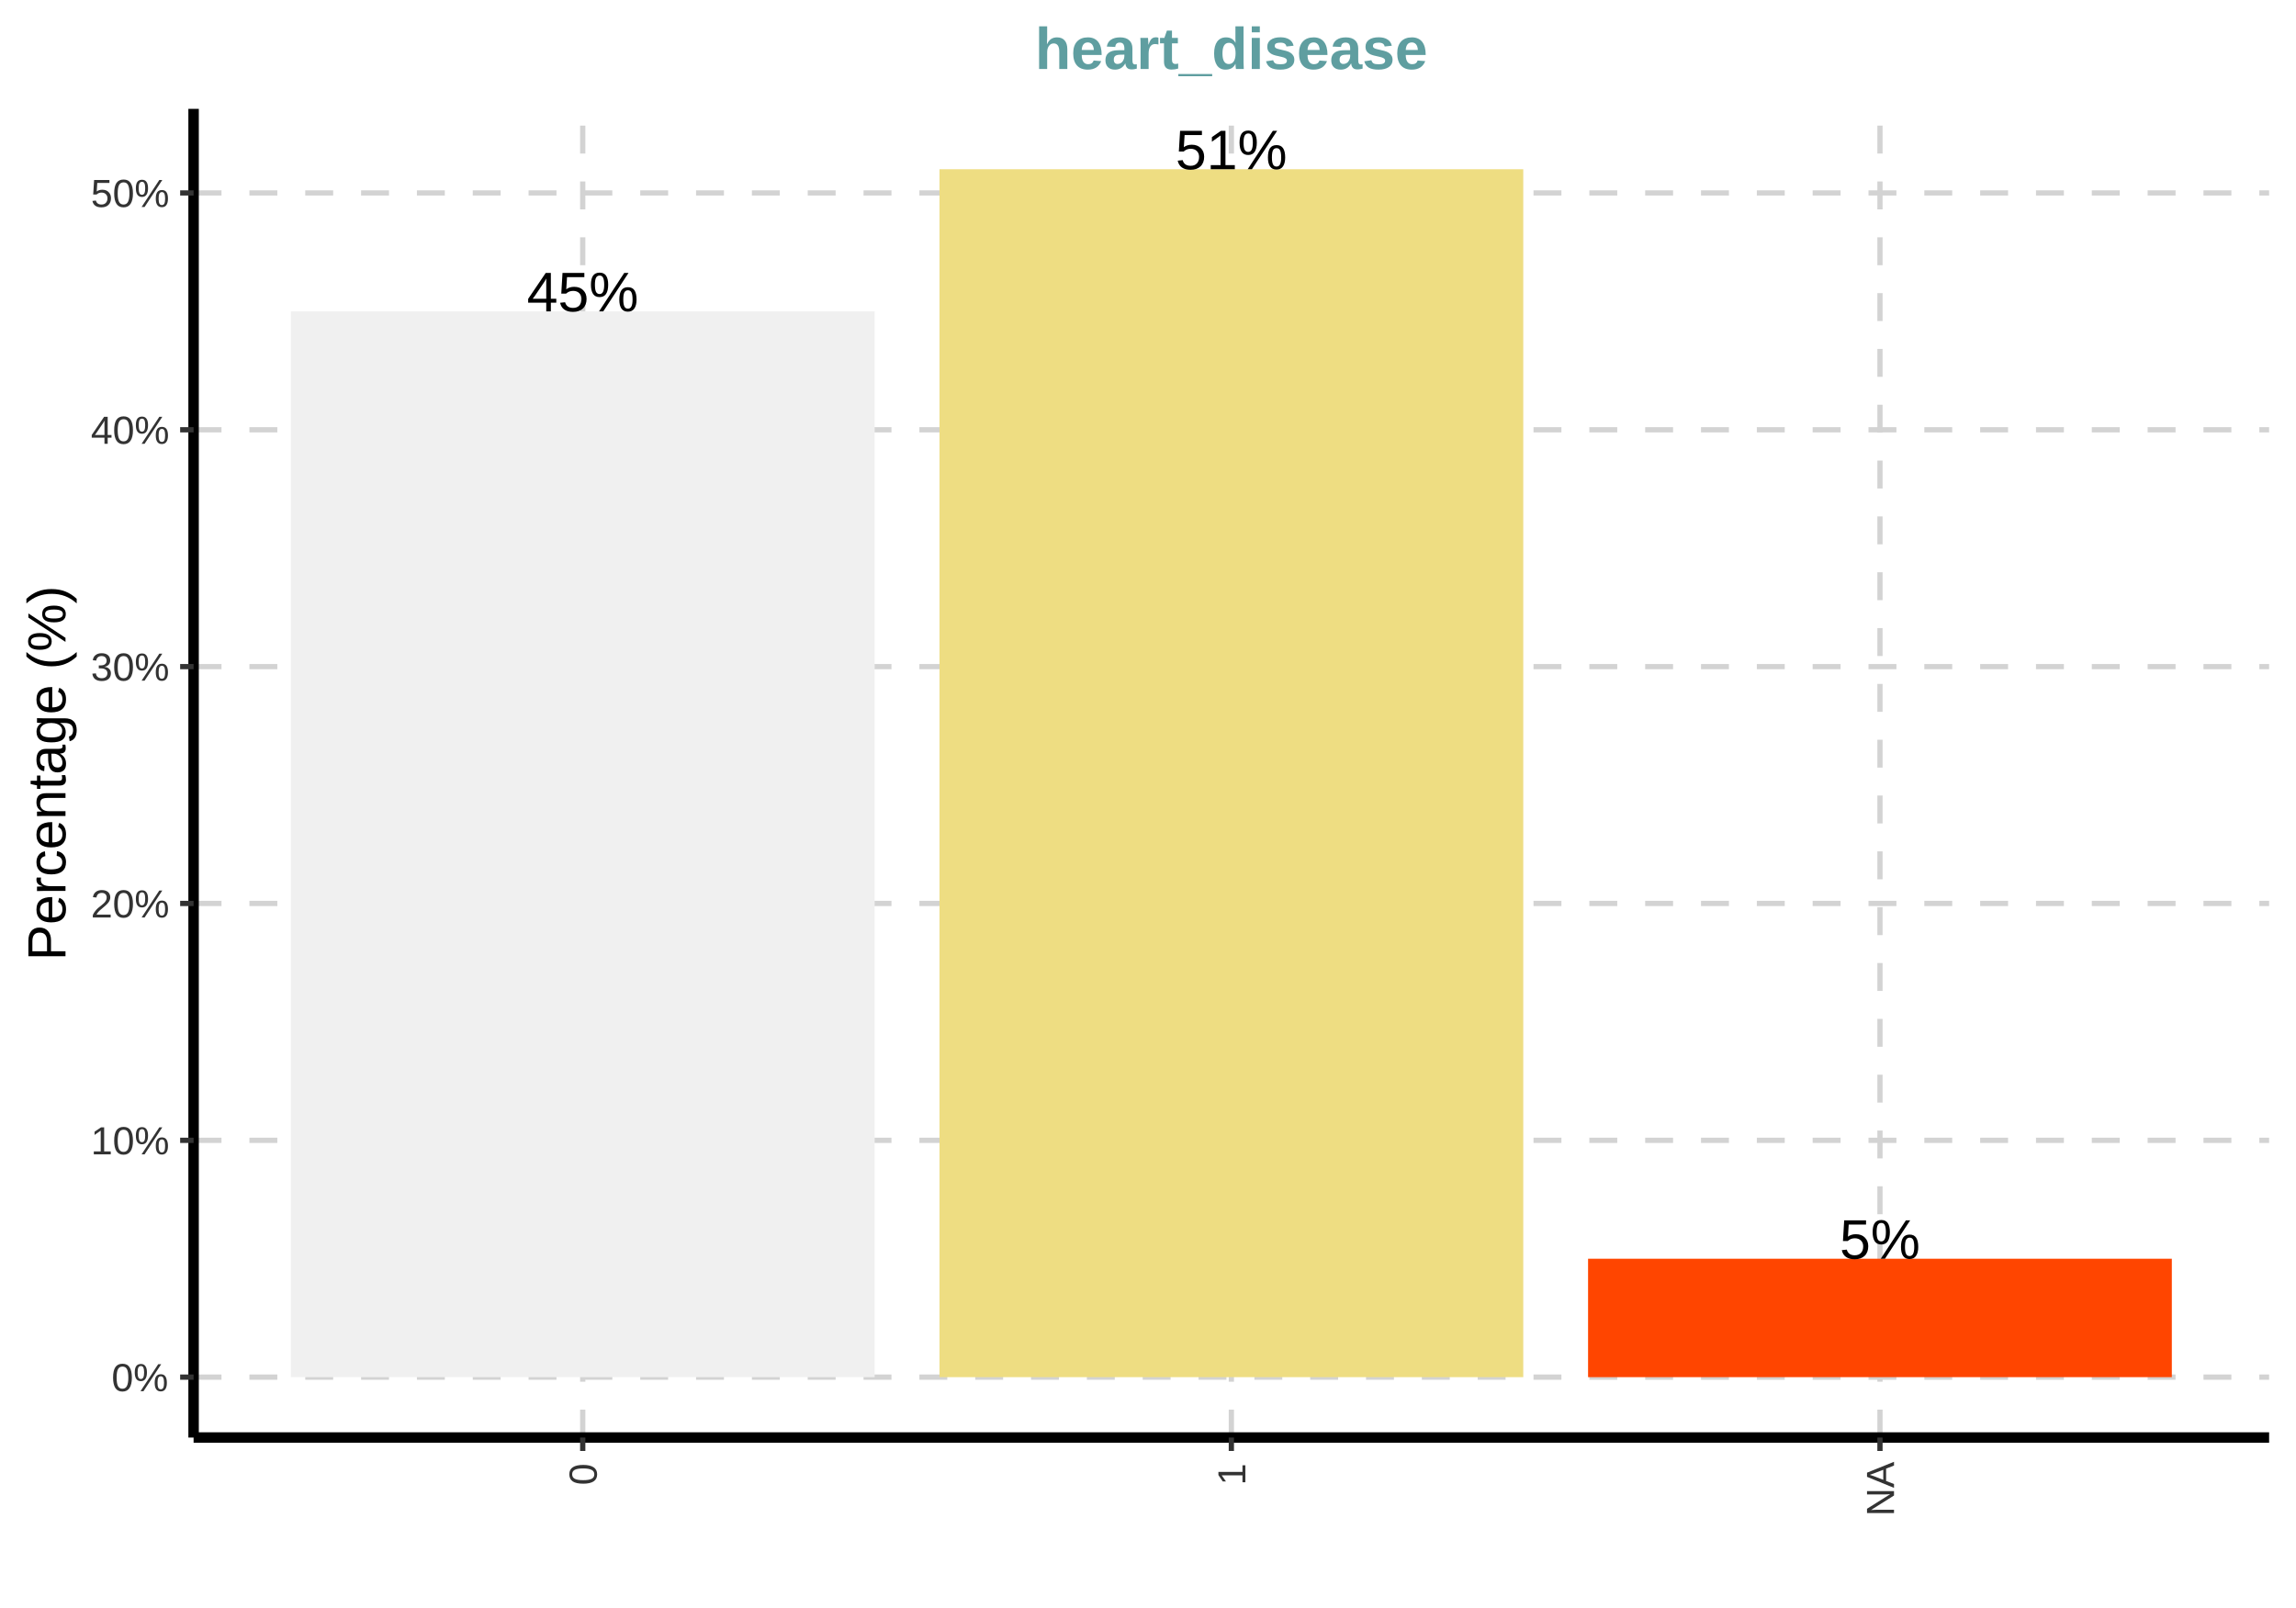
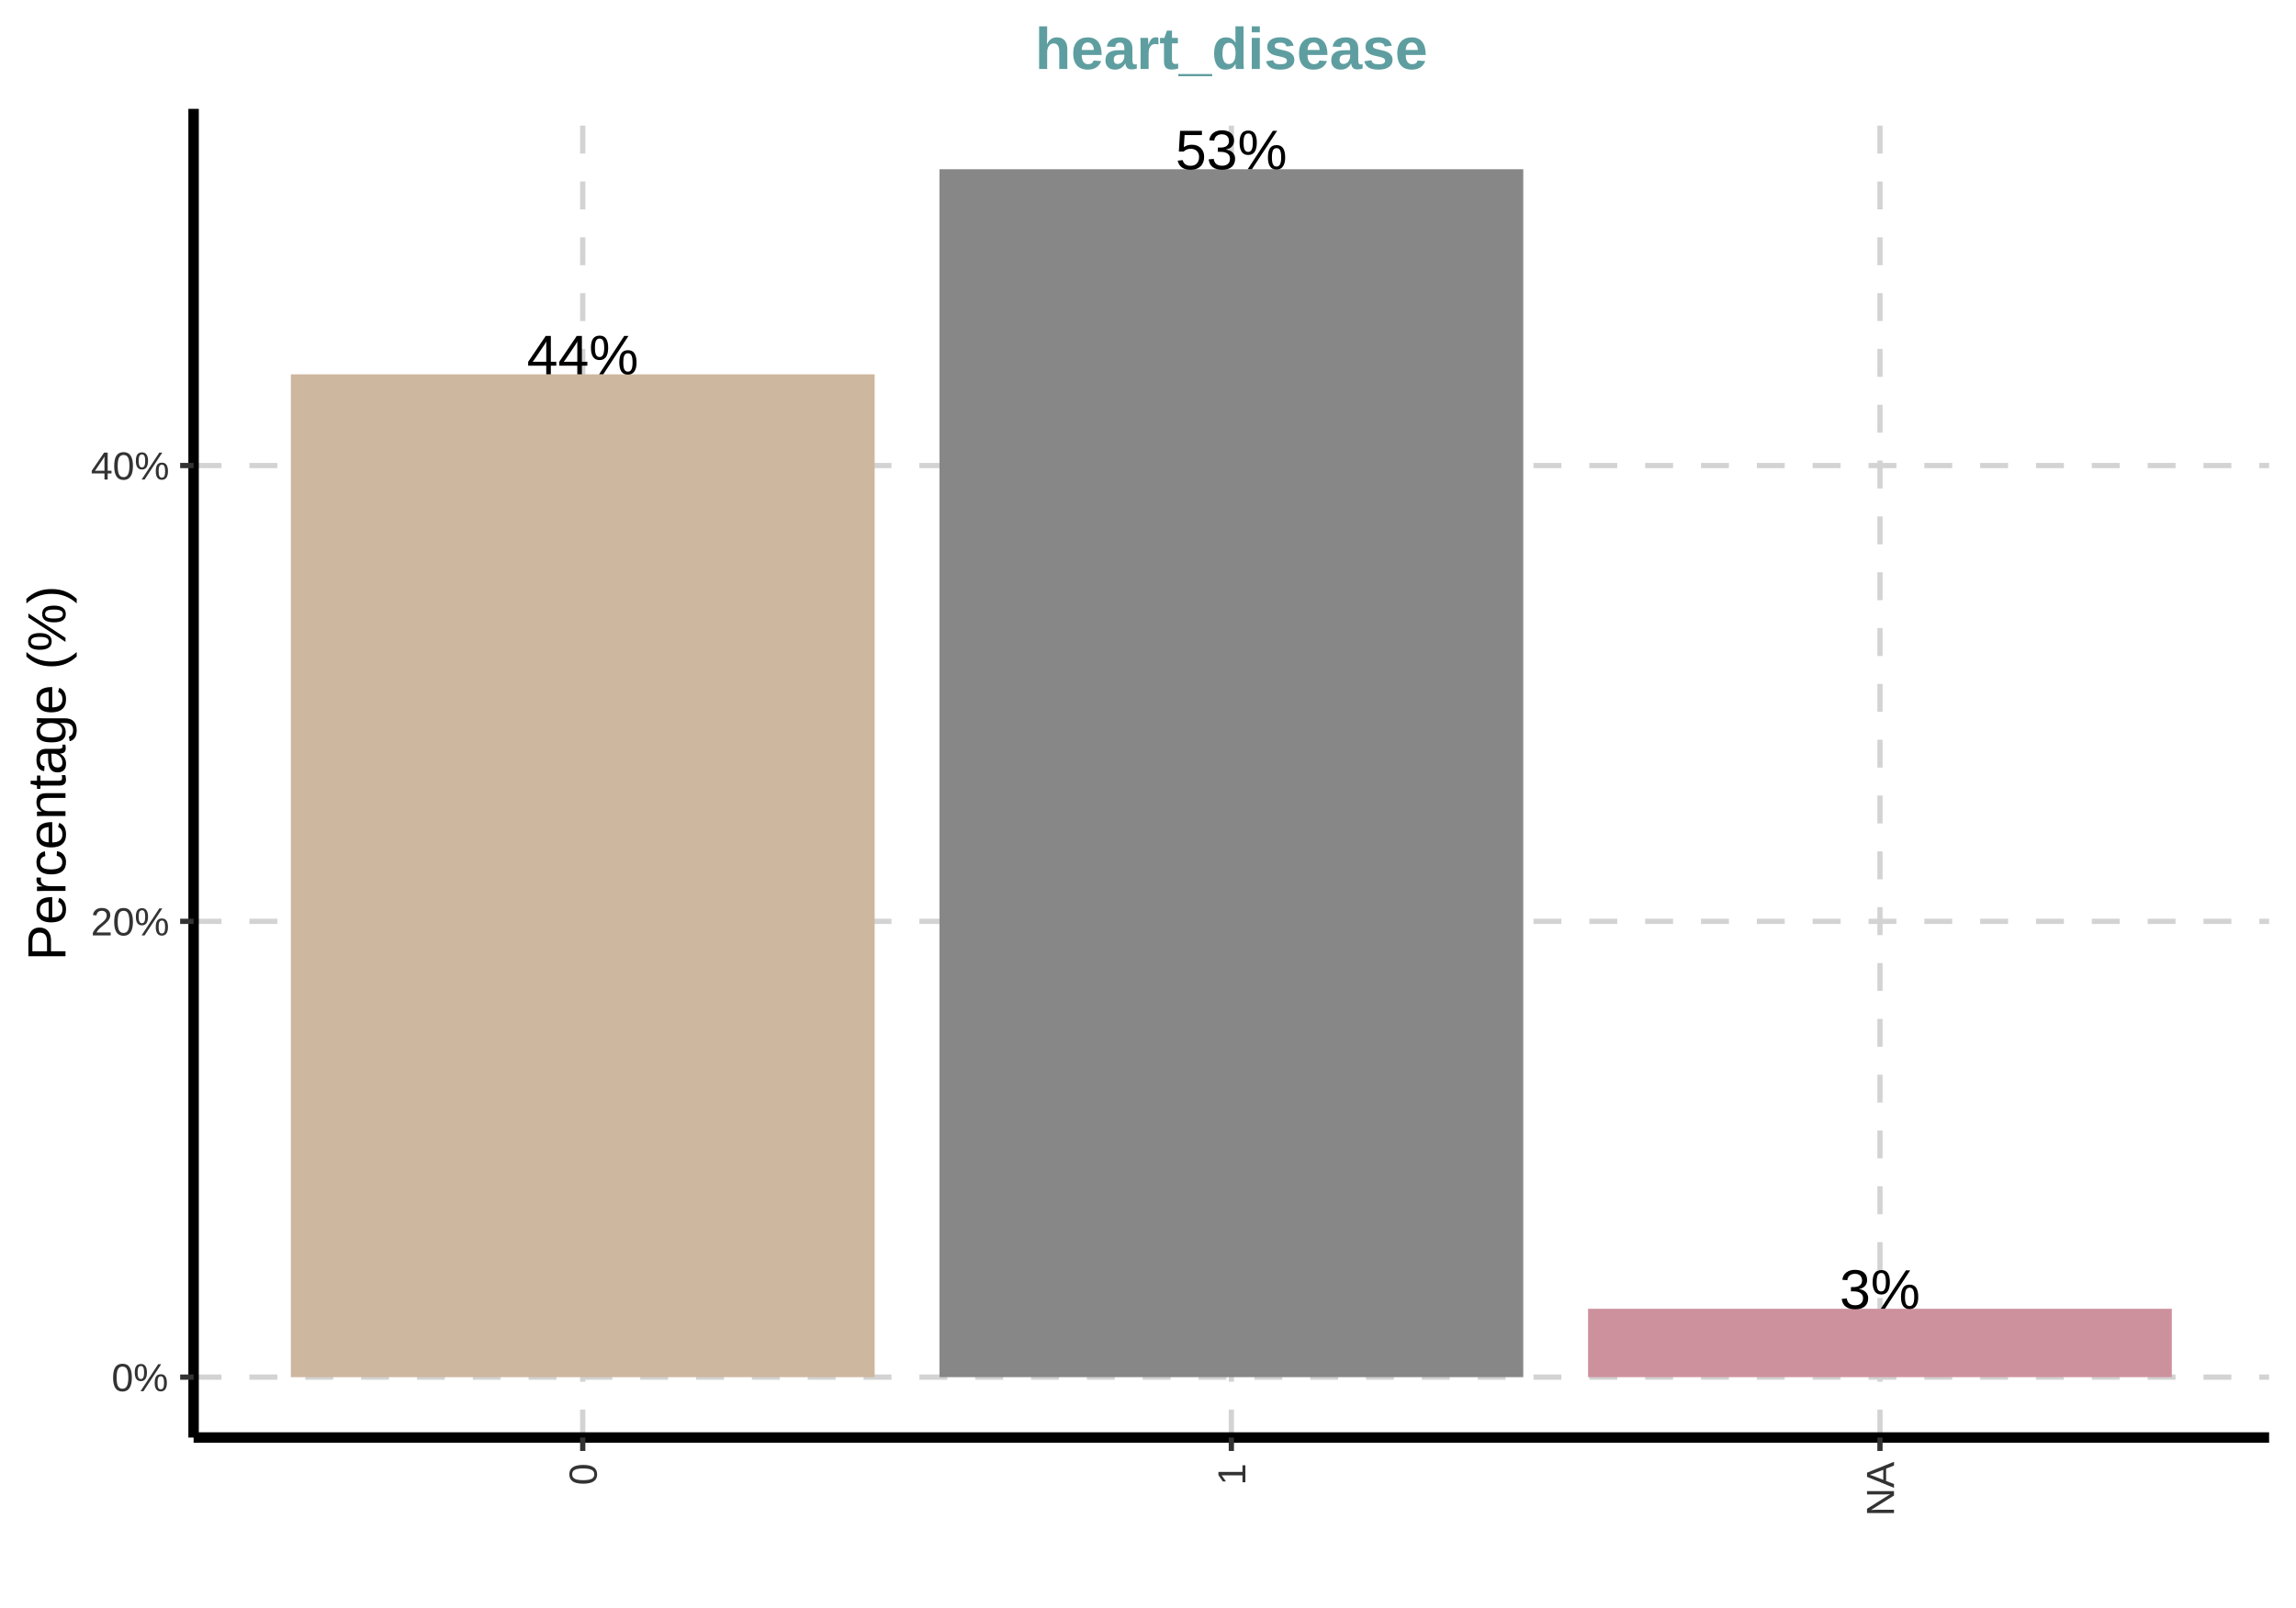
<svg xmlns="http://www.w3.org/2000/svg" viewBox="0 0 468.00 327.60">
  <defs>
    <style type="text/css">
    line, polyline, polygon, path, rect, circle {
      fill: none;
      stroke: #000000;
      stroke-linecap: round;
      stroke-linejoin: round;
      stroke-miterlimit: 10.00;
    }
  </style>
  </defs>
  <rect width="100%" height="100%" style="stroke: none; fill: none;" />
  <rect x="0.00" y="0.00" width="468.00" height="327.60" style="stroke-width: 1.07; stroke: #FFFFFF; fill: #FFFFFF;" />
  <defs>
    <clipPath id="cpMzkuNDZ8NDYyLjUyfDI5My4wNHwyMi4xOQ==">
      <rect x="39.46" y="22.19" width="423.06" height="270.85" />
    </clipPath>
  </defs>
  <polyline points="39.46,280.73 462.52,280.73 " style="stroke-width: 1.07; stroke: #D3D3D3; stroke-dasharray: 5.69,5.69; stroke-linecap: butt;" clip-path="url(#cpMzkuNDZ8NDYyLjUyfDI5My4wNHwyMi4xOQ==)" />
-   <polyline points="39.46,232.45 462.52,232.45 " style="stroke-width: 1.07; stroke: #D3D3D3; stroke-dasharray: 5.69,5.69; stroke-linecap: butt;" clip-path="url(#cpMzkuNDZ8NDYyLjUyfDI5My4wNHwyMi4xOQ==)" />
-   <polyline points="39.46,184.17 462.52,184.17 " style="stroke-width: 1.07; stroke: #D3D3D3; stroke-dasharray: 5.69,5.69; stroke-linecap: butt;" clip-path="url(#cpMzkuNDZ8NDYyLjUyfDI5My4wNHwyMi4xOQ==)" />
-   <polyline points="39.46,135.89 462.52,135.89 " style="stroke-width: 1.07; stroke: #D3D3D3; stroke-dasharray: 5.69,5.69; stroke-linecap: butt;" clip-path="url(#cpMzkuNDZ8NDYyLjUyfDI5My4wNHwyMi4xOQ==)" />
-   <polyline points="39.46,87.61 462.52,87.61 " style="stroke-width: 1.07; stroke: #D3D3D3; stroke-dasharray: 5.69,5.69; stroke-linecap: butt;" clip-path="url(#cpMzkuNDZ8NDYyLjUyfDI5My4wNHwyMi4xOQ==)" />
-   <polyline points="39.46,39.33 462.52,39.33 " style="stroke-width: 1.07; stroke: #D3D3D3; stroke-dasharray: 5.69,5.69; stroke-linecap: butt;" clip-path="url(#cpMzkuNDZ8NDYyLjUyfDI5My4wNHwyMi4xOQ==)" />
+   <polyline points="39.46,187.81 462.52,187.81 " style="stroke-width: 1.07; stroke: #D3D3D3; stroke-dasharray: 5.69,5.69; stroke-linecap: butt;" clip-path="url(#cpMzkuNDZ8NDYyLjUyfDI5My4wNHwyMi4xOQ==)" />
+   <polyline points="39.46,94.90 462.52,94.90 " style="stroke-width: 1.07; stroke: #D3D3D3; stroke-dasharray: 5.69,5.69; stroke-linecap: butt;" clip-path="url(#cpMzkuNDZ8NDYyLjUyfDI5My4wNHwyMi4xOQ==)" />
  <polyline points="118.78,293.04 118.78,22.19 " style="stroke-width: 1.07; stroke: #D3D3D3; stroke-dasharray: 5.69,5.69; stroke-linecap: butt;" clip-path="url(#cpMzkuNDZ8NDYyLjUyfDI5My4wNHwyMi4xOQ==)" />
  <polyline points="250.99,293.04 250.99,22.19 " style="stroke-width: 1.07; stroke: #D3D3D3; stroke-dasharray: 5.69,5.69; stroke-linecap: butt;" clip-path="url(#cpMzkuNDZ8NDYyLjUyfDI5My4wNHwyMi4xOQ==)" />
  <polyline points="383.20,293.04 383.20,22.19 " style="stroke-width: 1.07; stroke: #D3D3D3; stroke-dasharray: 5.69,5.69; stroke-linecap: butt;" clip-path="url(#cpMzkuNDZ8NDYyLjUyfDI5My4wNHwyMi4xOQ==)" />
-   <rect x="59.29" y="63.47" width="118.99" height="217.26" style="stroke-width: 1.07; stroke: none; stroke-linecap: square; stroke-linejoin: miter; fill: #F0F0F0;" clip-path="url(#cpMzkuNDZ8NDYyLjUyfDI5My4wNHwyMi4xOQ==)" />
-   <rect x="191.50" y="34.50" width="118.99" height="246.23" style="stroke-width: 1.07; stroke: none; stroke-linecap: square; stroke-linejoin: miter; fill: #EEDD82;" clip-path="url(#cpMzkuNDZ8NDYyLjUyfDI5My4wNHwyMi4xOQ==)" />
-   <rect x="323.70" y="256.59" width="118.99" height="24.14" style="stroke-width: 1.07; stroke: none; stroke-linecap: square; stroke-linejoin: miter; fill: #FF4500;" clip-path="url(#cpMzkuNDZ8NDYyLjUyfDI5My4wNHwyMi4xOQ==)" />
+   <rect x="59.29" y="76.31" width="118.99" height="204.42" style="stroke-width: 1.07; stroke: none; stroke-linecap: square; stroke-linejoin: miter; fill: #CDB79E;" clip-path="url(#cpMzkuNDZ8NDYyLjUyfDI5My4wNHwyMi4xOQ==)" />
+   <rect x="191.50" y="34.50" width="118.99" height="246.23" style="stroke-width: 1.07; stroke: none; stroke-linecap: square; stroke-linejoin: miter; fill: #878787;" clip-path="url(#cpMzkuNDZ8NDYyLjUyfDI5My4wNHwyMi4xOQ==)" />
+   <rect x="323.70" y="266.79" width="118.99" height="13.94" style="stroke-width: 1.07; stroke: none; stroke-linecap: square; stroke-linejoin: miter; fill: #CD919E;" clip-path="url(#cpMzkuNDZ8NDYyLjUyfDI5My4wNHwyMi4xOQ==)" />
  <g clip-path="url(#cpMzkuNDZ8NDYyLjUyfDI5My4wNHwyMi4xOQ==)">
-     <text x="107.39" y="63.47" style="font-size: 11.38px; font-family: Arial;" textLength="22.78px" lengthAdjust="spacingAndGlyphs">45%</text>
+     <text x="107.39" y="76.31" style="font-size: 11.38px; font-family: Arial;" textLength="22.78px" lengthAdjust="spacingAndGlyphs">44%</text>
  </g>
  <g clip-path="url(#cpMzkuNDZ8NDYyLjUyfDI5My4wNHwyMi4xOQ==)">
-     <text x="239.60" y="34.50" style="font-size: 11.38px; font-family: Arial;" textLength="22.78px" lengthAdjust="spacingAndGlyphs">51%</text>
+     <text x="239.60" y="34.50" style="font-size: 11.38px; font-family: Arial;" textLength="22.78px" lengthAdjust="spacingAndGlyphs">53%</text>
  </g>
  <g clip-path="url(#cpMzkuNDZ8NDYyLjUyfDI5My4wNHwyMi4xOQ==)">
-     <text x="374.97" y="256.59" style="font-size: 11.38px; font-family: Arial;" textLength="16.45px" lengthAdjust="spacingAndGlyphs">5%</text>
+     <text x="374.97" y="266.79" style="font-size: 11.38px; font-family: Arial;" textLength="16.45px" lengthAdjust="spacingAndGlyphs">3%</text>
  </g>
  <defs>
    <clipPath id="cpMC4wMHw0NjguMDB8MzI3LjYwfDAuMDA=">
      <rect x="0.00" y="0.00" width="468.00" height="327.60" />
    </clipPath>
  </defs>
  <polyline points="39.46,293.04 39.46,22.19 " style="stroke-width: 2.13; stroke-linecap: butt;" clip-path="url(#cpMC4wMHw0NjguMDB8MzI3LjYwfDAuMDA=)" />
  <g clip-path="url(#cpMC4wMHw0NjguMDB8MzI3LjYwfDAuMDA=)">
    <text x="22.74" y="283.59" style="font-size: 8.00px; fill: #333333; font-family: Arial;" textLength="11.56px" lengthAdjust="spacingAndGlyphs">0%</text>
  </g>
  <g clip-path="url(#cpMC4wMHw0NjguMDB8MzI3LjYwfDAuMDA=)">
-     <text x="18.51" y="235.31" style="font-size: 8.00px; fill: #333333; font-family: Arial;" textLength="16.01px" lengthAdjust="spacingAndGlyphs">10%</text>
+     <text x="18.51" y="190.68" style="font-size: 8.00px; fill: #333333; font-family: Arial;" textLength="16.01px" lengthAdjust="spacingAndGlyphs">20%</text>
  </g>
  <g clip-path="url(#cpMC4wMHw0NjguMDB8MzI3LjYwfDAuMDA=)">
-     <text x="18.51" y="187.03" style="font-size: 8.00px; fill: #333333; font-family: Arial;" textLength="16.01px" lengthAdjust="spacingAndGlyphs">20%</text>
-   </g>
-   <g clip-path="url(#cpMC4wMHw0NjguMDB8MzI3LjYwfDAuMDA=)">
-     <text x="18.51" y="138.75" style="font-size: 8.00px; fill: #333333; font-family: Arial;" textLength="16.01px" lengthAdjust="spacingAndGlyphs">30%</text>
-   </g>
-   <g clip-path="url(#cpMC4wMHw0NjguMDB8MzI3LjYwfDAuMDA=)">
-     <text x="18.51" y="90.47" style="font-size: 8.00px; fill: #333333; font-family: Arial;" textLength="16.01px" lengthAdjust="spacingAndGlyphs">40%</text>
-   </g>
-   <g clip-path="url(#cpMC4wMHw0NjguMDB8MzI3LjYwfDAuMDA=)">
-     <text x="18.51" y="42.19" style="font-size: 8.00px; fill: #333333; font-family: Arial;" textLength="16.01px" lengthAdjust="spacingAndGlyphs">50%</text>
+     <text x="18.51" y="97.76" style="font-size: 8.00px; fill: #333333; font-family: Arial;" textLength="16.01px" lengthAdjust="spacingAndGlyphs">40%</text>
  </g>
  <polyline points="36.72,280.73 39.46,280.73 " style="stroke-width: 1.07; stroke: #333333; stroke-linecap: butt;" clip-path="url(#cpMC4wMHw0NjguMDB8MzI3LjYwfDAuMDA=)" />
-   <polyline points="36.72,232.45 39.46,232.45 " style="stroke-width: 1.07; stroke: #333333; stroke-linecap: butt;" clip-path="url(#cpMC4wMHw0NjguMDB8MzI3LjYwfDAuMDA=)" />
-   <polyline points="36.72,184.17 39.46,184.17 " style="stroke-width: 1.07; stroke: #333333; stroke-linecap: butt;" clip-path="url(#cpMC4wMHw0NjguMDB8MzI3LjYwfDAuMDA=)" />
-   <polyline points="36.72,135.89 39.46,135.89 " style="stroke-width: 1.07; stroke: #333333; stroke-linecap: butt;" clip-path="url(#cpMC4wMHw0NjguMDB8MzI3LjYwfDAuMDA=)" />
-   <polyline points="36.72,87.61 39.46,87.61 " style="stroke-width: 1.07; stroke: #333333; stroke-linecap: butt;" clip-path="url(#cpMC4wMHw0NjguMDB8MzI3LjYwfDAuMDA=)" />
-   <polyline points="36.72,39.33 39.46,39.33 " style="stroke-width: 1.07; stroke: #333333; stroke-linecap: butt;" clip-path="url(#cpMC4wMHw0NjguMDB8MzI3LjYwfDAuMDA=)" />
+   <polyline points="36.72,187.81 39.46,187.81 " style="stroke-width: 1.07; stroke: #333333; stroke-linecap: butt;" clip-path="url(#cpMC4wMHw0NjguMDB8MzI3LjYwfDAuMDA=)" />
+   <polyline points="36.72,94.90 39.46,94.90 " style="stroke-width: 1.07; stroke: #333333; stroke-linecap: butt;" clip-path="url(#cpMC4wMHw0NjguMDB8MzI3LjYwfDAuMDA=)" />
  <polyline points="39.46,293.04 462.52,293.04 " style="stroke-width: 2.13; stroke-linecap: butt;" clip-path="url(#cpMC4wMHw0NjguMDB8MzI3LjYwfDAuMDA=)" />
  <polyline points="118.78,295.78 118.78,293.04 " style="stroke-width: 1.07; stroke: #333333; stroke-linecap: butt;" clip-path="url(#cpMC4wMHw0NjguMDB8MzI3LjYwfDAuMDA=)" />
  <polyline points="250.99,295.78 250.99,293.04 " style="stroke-width: 1.07; stroke: #333333; stroke-linecap: butt;" clip-path="url(#cpMC4wMHw0NjguMDB8MzI3LjYwfDAuMDA=)" />
  <polyline points="383.20,295.78 383.20,293.04 " style="stroke-width: 1.07; stroke: #333333; stroke-linecap: butt;" clip-path="url(#cpMC4wMHw0NjguMDB8MzI3LjYwfDAuMDA=)" />
  <g clip-path="url(#cpMC4wMHw0NjguMDB8MzI3LjYwfDAuMDA=)">
    <text transform="translate(121.64,302.76) rotate(-90)" style="font-size: 8.00px; fill: #333333; font-family: Arial;" textLength="4.45px" lengthAdjust="spacingAndGlyphs">0</text>
  </g>
  <g clip-path="url(#cpMC4wMHw0NjguMDB8MzI3LjYwfDAuMDA=)">
    <text transform="translate(253.85,302.76) rotate(-90)" style="font-size: 8.00px; fill: #333333; font-family: Arial;" textLength="4.45px" lengthAdjust="spacingAndGlyphs">1</text>
  </g>
  <g clip-path="url(#cpMC4wMHw0NjguMDB8MzI3LjYwfDAuMDA=)">
    <text transform="translate(386.06,309.09) rotate(-90)" style="font-size: 8.00px; fill: #333333; font-family: Arial;" textLength="11.11px" lengthAdjust="spacingAndGlyphs">NA</text>
  </g>
  <g clip-path="url(#cpMC4wMHw0NjguMDB8MzI3LjYwfDAuMDA=)">
    <text transform="translate(13.35,195.83) rotate(-90)" style="font-size: 11.00px; font-family: Arial;" textLength="76.43px" lengthAdjust="spacingAndGlyphs">Percentage (%)</text>
  </g>
  <g clip-path="url(#cpMC4wMHw0NjguMDB8MzI3LjYwfDAuMDA=)">
    <text x="210.96" y="14.07" style="font-size: 12.00px; font-weight: bold; fill: #5F9EA0; font-family: Arial;" textLength="80.05px" lengthAdjust="spacingAndGlyphs">heart_disease</text>
  </g>
</svg>
